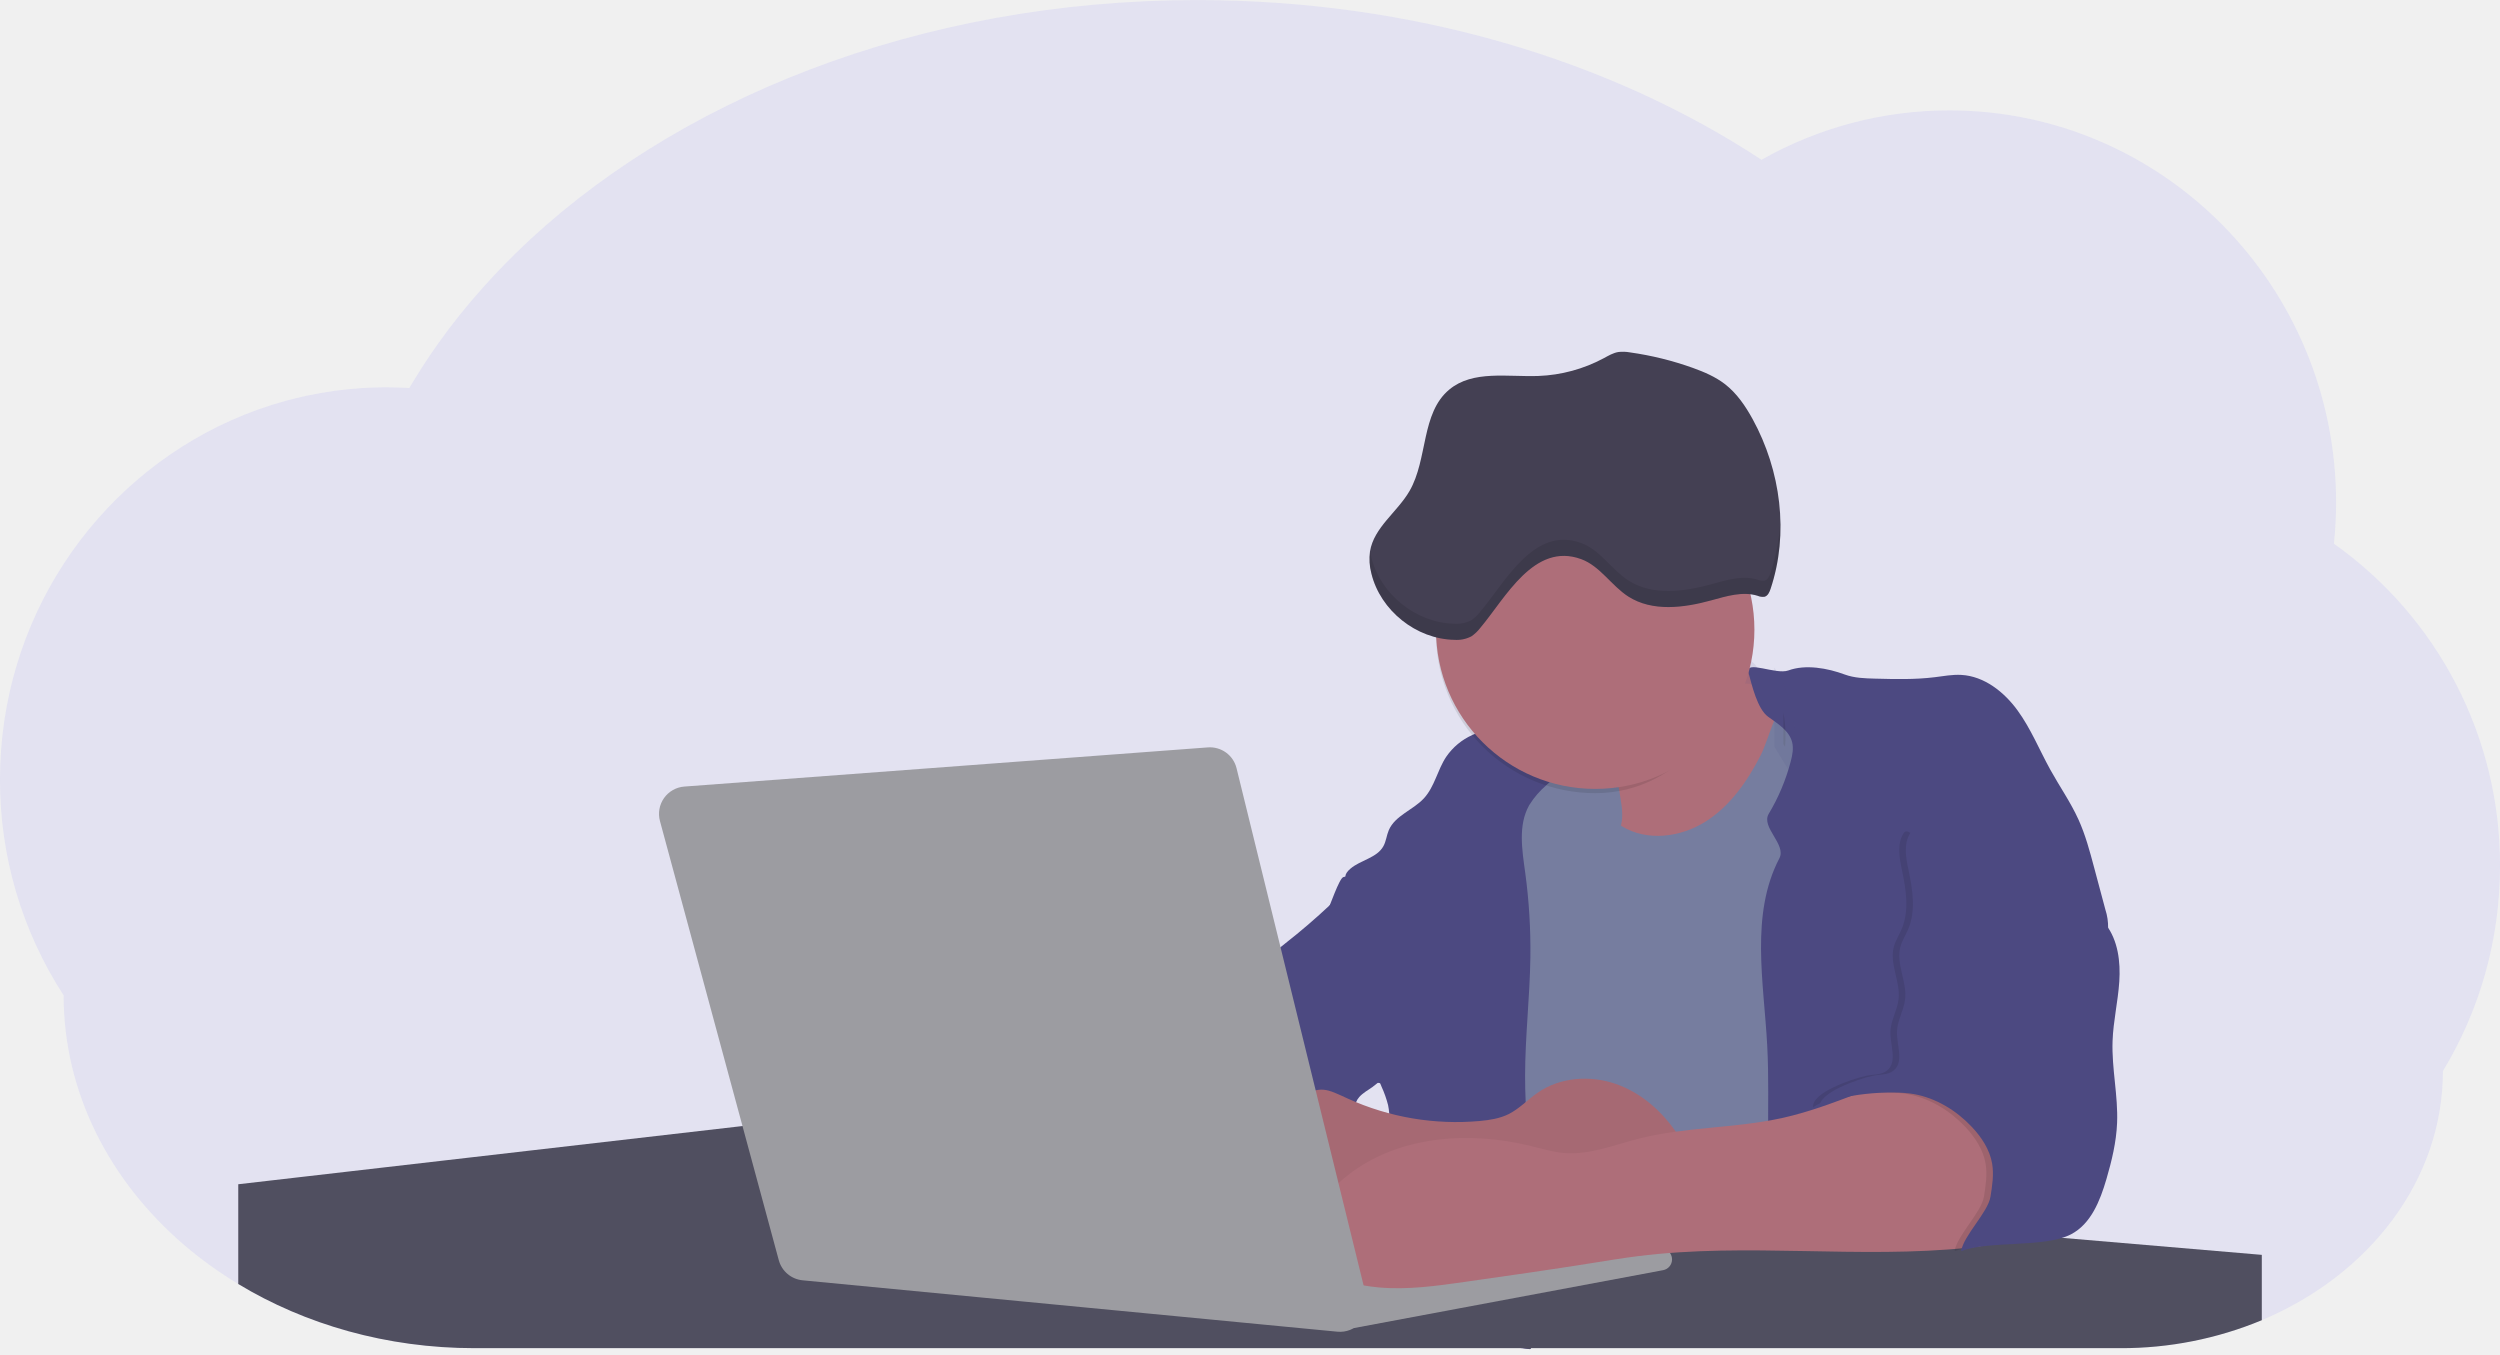
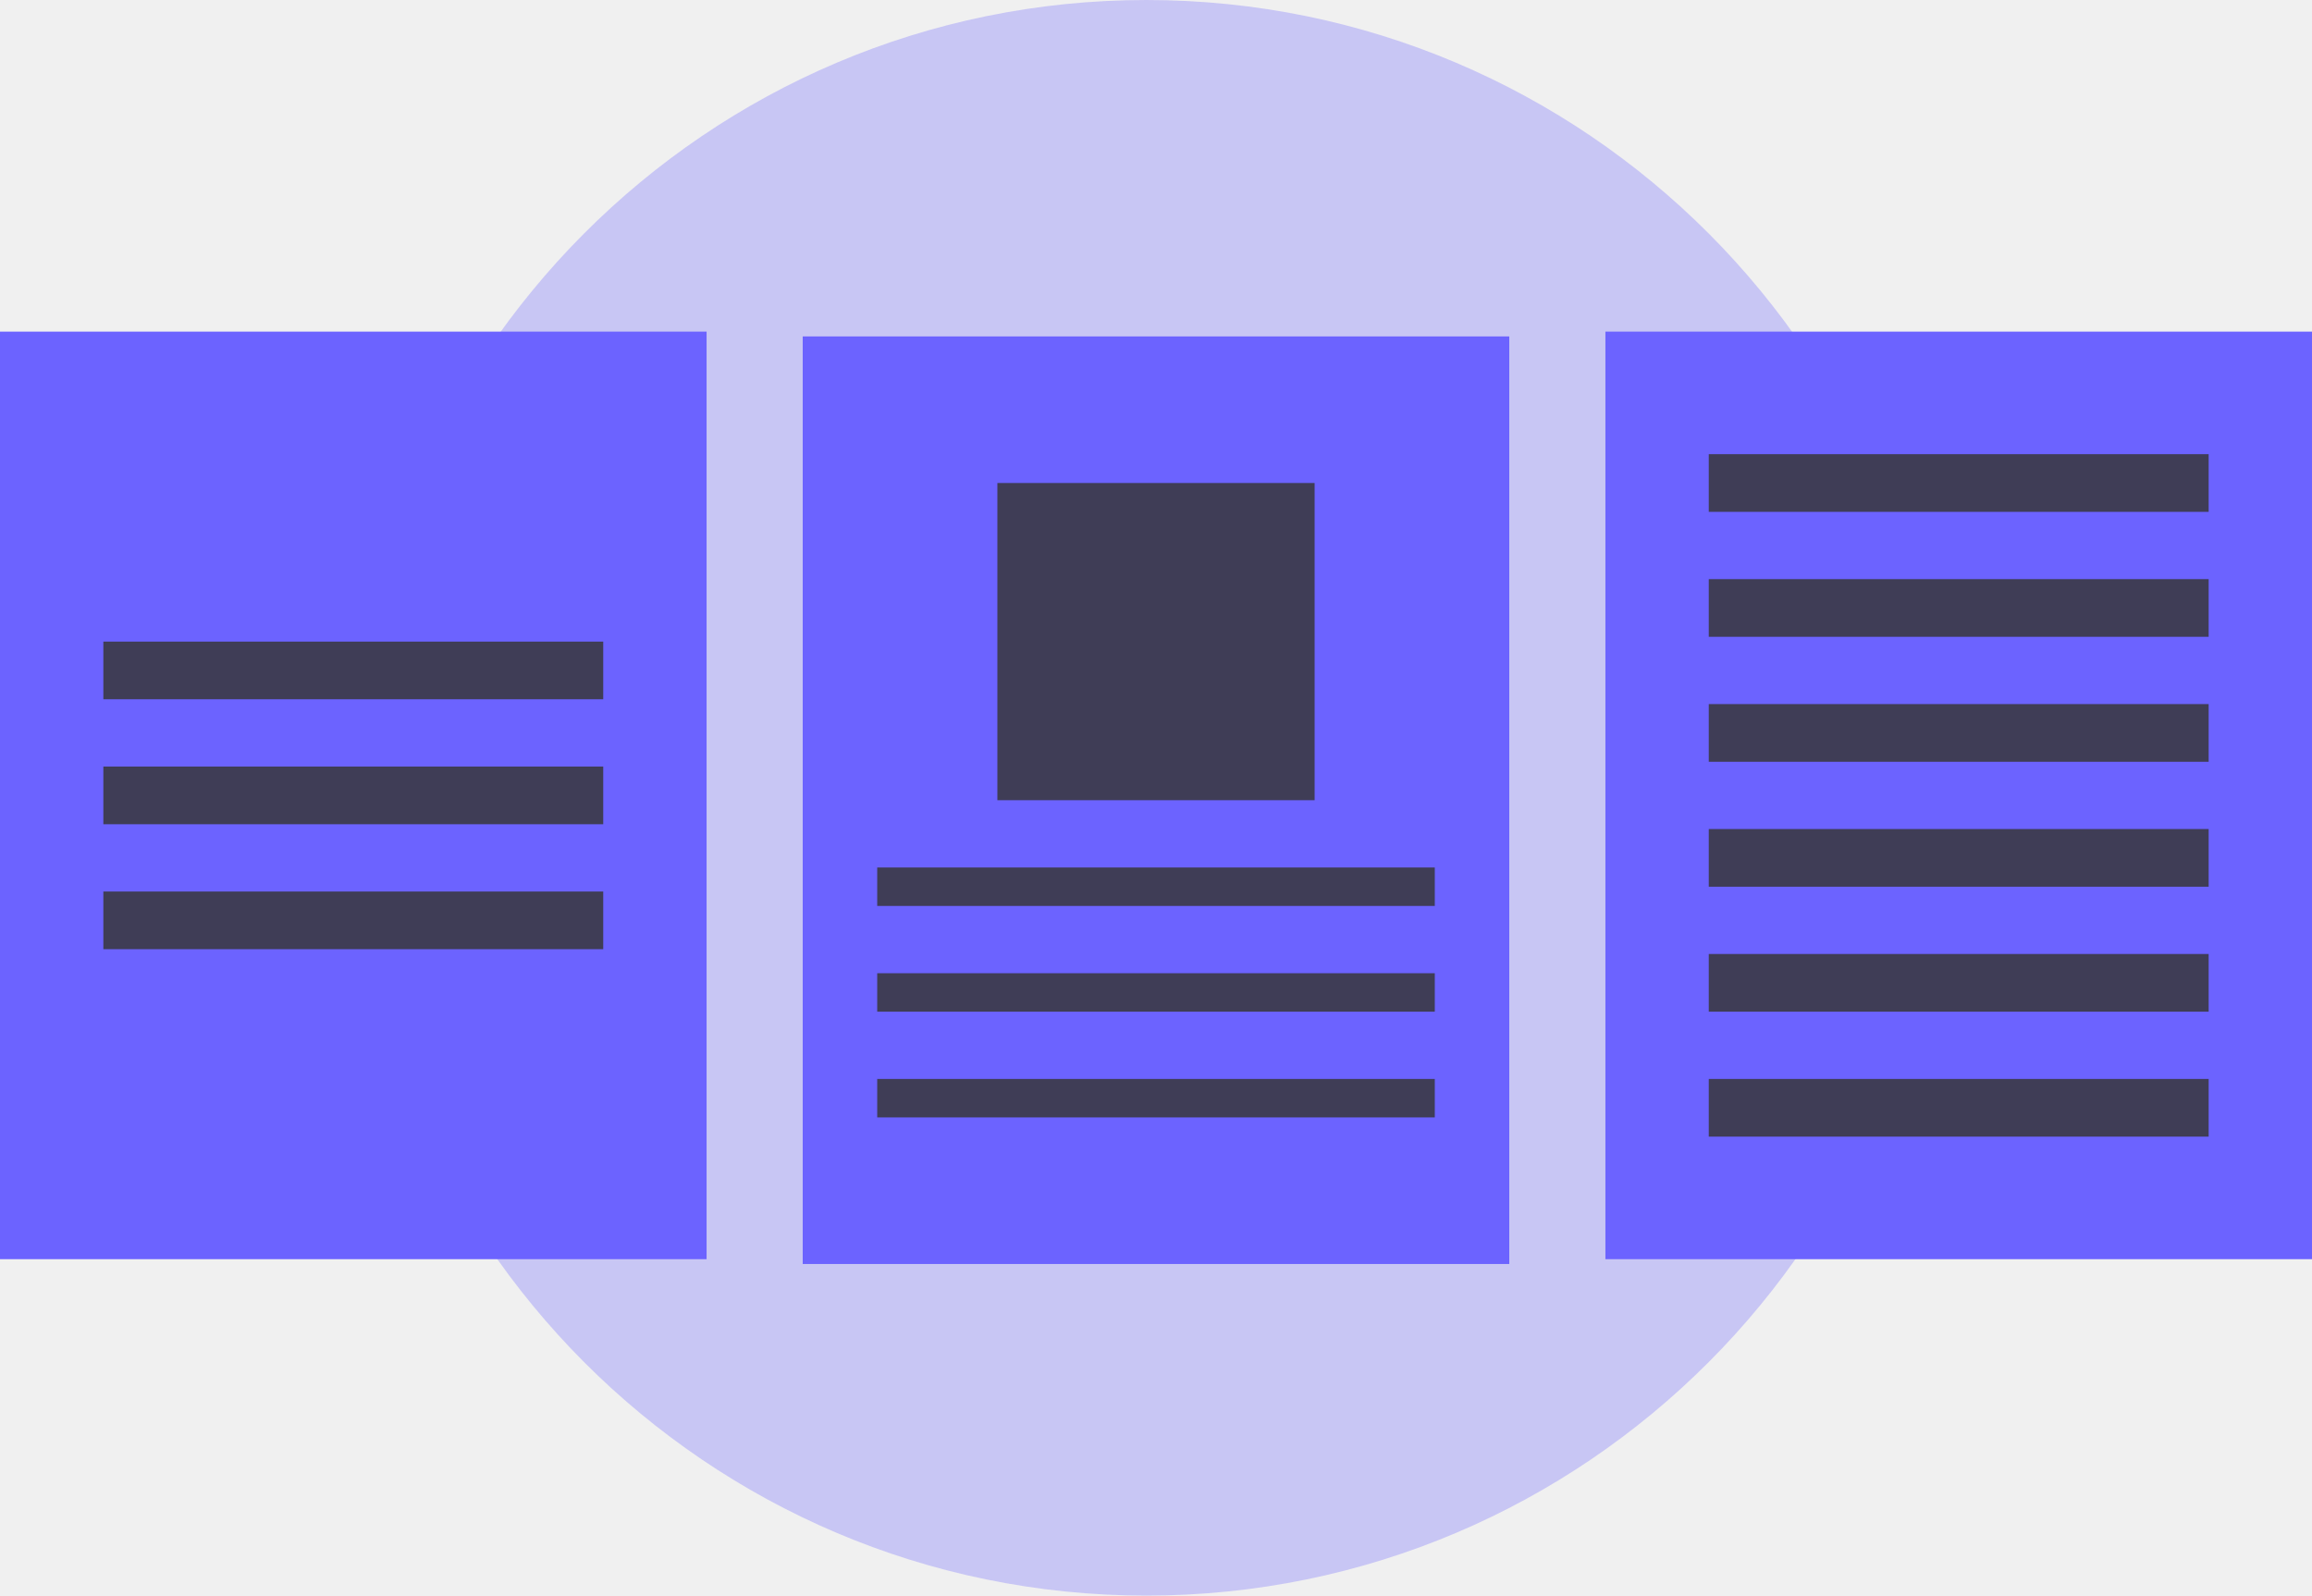
- <svg xmlns="http://www.w3.org/2000/svg" width="275" height="149" viewBox="0 0 275 149" fill="none">
-   <g clip-path="url(#clip0)">
-     <path opacity="0.1" d="M275 95.248C275.003 99.279 274.449 103.291 273.353 107.171C272.294 110.911 270.736 114.491 268.721 117.815C268.721 129.858 260.591 140.267 248.791 145.219C243.86 147.267 238.57 148.313 233.231 148.296H52.204C42.529 148.296 33.563 145.685 26.209 141.238C24.105 139.971 22.108 138.533 20.241 136.937C12.067 129.913 7 120.207 7 109.486C2.413 102.422 -0.019 94.177 0 85.755C0 68.12 10.43 52.957 25.373 46.262C27.357 45.373 29.407 44.641 31.505 44.07C32.247 43.868 32.997 43.687 33.755 43.526C35.776 43.096 37.825 42.815 39.887 42.685C40.632 42.639 41.382 42.612 42.135 42.606H42.548C43.38 42.606 44.204 42.635 45.024 42.683L45.293 42.226C45.623 41.675 45.962 41.129 46.308 40.589C46.933 39.605 47.588 38.635 48.274 37.68C48.992 36.672 49.741 35.68 50.522 34.704L50.721 34.464C51.164 33.913 51.615 33.368 52.077 32.829C53.519 31.148 55.042 29.518 56.644 27.938C73.978 10.947 101.135 0.01 131.664 0.01C155.418 0.01 177.132 6.632 193.765 17.575C200.065 14.009 207.183 12.138 214.423 12.144C237.918 12.144 256.971 31.464 256.971 55.296C256.968 56.804 256.888 58.31 256.731 59.81C262.394 63.819 267.011 69.132 270.19 75.299C273.37 81.467 275.02 88.309 275 95.248Z" fill="#6C63FF" />
-     <path d="M176.568 95.856C181.197 95.856 184.95 92.103 184.95 87.474C184.95 82.844 181.197 79.091 176.568 79.091C171.938 79.091 168.185 82.844 168.185 87.474C168.185 92.103 171.938 95.856 176.568 95.856Z" fill="#767D9F" />
-     <path d="M176.132 76.81C176.969 80.461 177.679 84.139 178.262 87.844C178.438 88.945 178.594 90.106 178.195 91.147C177.861 92.014 177.181 92.692 176.647 93.452C176.113 94.212 175.709 95.185 176.034 96.055C176.358 96.925 177.306 97.401 178.209 97.647C180.796 98.344 183.553 97.837 186.128 97.082C187.293 96.782 188.411 96.319 189.447 95.707C190.539 95.014 191.433 94.053 192.255 93.062C196.007 88.512 198.464 83.05 200.777 77.623C199.291 77.758 197.794 77.537 196.41 76.98C195.026 76.422 193.795 75.543 192.818 74.416C191.87 73.303 191.176 71.752 191.709 70.392C190.144 71.25 188.286 71.308 186.601 71.894C185.556 72.293 184.55 72.788 183.596 73.373C182.446 74.038 181.302 74.716 180.164 75.406C178.863 76.19 177.644 76.887 176.132 76.81Z" fill="#AE6E79" />
-     <path d="M193.663 83.103C192.195 85.962 190.284 88.709 187.555 90.411C184.827 92.113 181.154 92.575 178.421 90.892C177.074 90.07 176.055 88.82 174.88 87.767C173.704 86.714 172.235 85.812 170.656 85.95C168.916 86.101 167.553 87.459 166.387 88.76C164.618 90.736 162.908 92.796 161.656 95.135C159.252 99.63 158.683 104.885 158.788 109.981C158.894 115.077 159.632 120.147 159.649 125.243C159.673 131.512 158.61 137.731 157.536 143.906C167.416 142.69 177.308 145.349 187.209 146.356C193.546 147.007 199.93 146.993 206.3 146.976C207.421 146.976 208.613 146.947 209.546 146.327C210.116 145.911 210.577 145.363 210.889 144.731C211.769 143.108 212.122 141.257 212.368 139.428C212.99 134.808 213.009 130.13 213.026 125.466C213.07 114.168 213.11 102.829 211.675 91.62C211.322 88.863 210.87 86.091 209.812 83.512C208.755 80.933 207.029 78.56 204.615 77.178C203.065 76.288 199.471 74.74 197.644 75.637C195.594 76.637 194.647 81.19 193.663 83.103Z" fill="#767D9F" />
-     <path d="M194.394 115.007C194.022 108.036 192.505 100.596 195.733 94.409C196.527 92.889 193.68 90.993 194.56 89.522C195.634 87.728 196.448 85.791 196.978 83.769C197.161 83.075 197.308 82.339 197.135 81.642C196.815 80.37 195.558 79.613 194.49 78.839C193.313 77.983 192.707 75.375 192.327 73.964C191.947 72.553 195.349 74.252 196.716 73.75C198.615 73.055 201.029 73.493 202.923 74.197C203.981 74.587 205.13 74.62 206.257 74.649C208.447 74.707 210.644 74.762 212.817 74.493C213.793 74.37 214.772 74.185 215.752 74.24C218.255 74.382 220.43 76.094 221.911 78.118C223.392 80.142 224.334 82.5 225.548 84.692C226.56 86.519 227.767 88.245 228.63 90.147C229.394 91.829 229.877 93.637 230.356 95.435L231.589 100.048C231.805 100.708 231.907 101.4 231.892 102.094C231.829 102.832 231.502 103.519 231.171 104.176C229.916 106.608 228.412 108.903 226.683 111.024C224.089 114.204 220.94 117.072 219.399 120.88C218.798 122.363 218.464 123.94 218.159 125.512C216.928 131.8 216.053 138.152 215.539 144.538C212.73 143.239 209.785 142.254 206.76 141.603C205.251 141.281 203.727 141.04 202.192 140.882C200.849 140.743 199.115 141.007 197.837 140.642C195.697 140.034 195.462 136.416 195.137 134.522C194.618 131.505 194.514 128.435 194.495 125.387C194.471 121.921 194.579 118.462 194.394 115.007Z" fill="#4C4981" />
-     <path d="M147.411 101.971C148.423 107.74 149.539 113.526 151.738 118.947C151.683 119 151.628 119.048 151.572 119.096C151.378 119.262 151.176 119.418 150.964 119.577C150.471 119.923 149.93 120.216 149.522 120.668C149.367 120.841 149.245 121.041 149.161 121.257C149.086 121.426 149.047 121.609 149.047 121.795C149.047 121.98 149.086 122.163 149.161 122.332C148.015 122.839 146.683 122.683 145.397 122.635C144.289 122.594 143.214 122.635 142.325 123.243C141.089 124.094 140.716 125.728 140.517 127.214C140.443 127.756 140.38 128.298 140.327 128.841C140.276 129.346 140.234 129.853 140.202 130.361C140.093 132.041 140.078 133.726 140.156 135.409C140.169 135.716 140.186 136.024 140.207 136.332C136.279 136.238 132.7 134.19 129.313 132.2C128.539 131.745 127.741 131.267 127.238 130.517C126.775 129.78 126.579 128.907 126.683 128.043C126.683 127.921 126.704 127.803 126.721 127.678C126.829 126.965 127.014 126.265 127.272 125.591C128.331 122.722 129.893 120.065 131.885 117.743C132.745 116.738 133.714 115.755 134.116 114.493C134.291 113.942 134.356 113.358 134.534 112.81C135.332 110.435 138.212 109.313 139.197 107.007C139.438 106.457 139.548 105.853 139.846 105.325C140.115 104.885 140.461 104.498 140.868 104.183C141.043 104.036 141.226 103.894 141.406 103.752C143.095 102.429 144.723 101.03 146.289 99.558C146.58 99.284 146.869 99.006 147.154 98.726C147.116 99.814 147.202 100.903 147.411 101.971Z" fill="#4C4981" />
-     <path d="M171.635 84.909C171.289 85.274 170.914 85.618 170.546 85.959L170.447 86.048L170.058 86.409C169.351 87.019 168.739 87.731 168.243 88.522L168.202 88.589C166.976 90.784 167.43 93.486 167.772 95.978C168.195 99.085 168.386 102.218 168.341 105.353C168.279 109.68 167.769 113.978 167.76 118.3C167.76 119.281 167.781 120.26 167.825 121.24C167.894 122.834 168.015 124.425 168.159 126.017C168.315 127.762 168.503 129.505 168.678 131.248C168.817 132.596 168.95 133.942 169.06 135.288C169.115 135.986 169.168 136.68 169.212 137.377C169.262 138.195 169.303 139.014 169.327 139.832C169.344 140.351 169.353 140.868 169.353 141.387C169.353 141.683 169.353 141.976 169.353 142.269C169.353 142.832 169.338 143.393 169.308 143.952C169.276 144.671 169.227 145.393 169.161 146.115C169.087 146.901 168.954 147.76 168.402 148.312C168.368 148.346 168.332 148.377 168.296 148.409L167.517 148.312C162.148 147.67 156.728 147.573 151.339 148.024C151.457 147.211 151.565 146.401 151.671 145.586C151.719 145.202 151.767 144.815 151.813 144.428C151.866 143.986 151.916 143.543 151.964 143.101C152.019 142.62 152.07 142.139 152.118 141.659C152.243 140.42 152.353 139.18 152.447 137.94C152.587 136.131 152.692 134.318 152.765 132.502C152.8 131.635 152.827 130.768 152.846 129.899C152.874 128.822 152.886 127.744 152.885 126.666C152.885 125.618 152.876 124.568 152.858 123.517C152.858 123.171 152.844 122.824 152.815 122.481C152.794 122.171 152.752 121.864 152.688 121.56C152.509 120.86 152.268 120.178 151.966 119.522C151.914 119.397 151.863 119.281 151.813 119.149C151.784 119.084 151.757 119.017 151.731 118.952C153.116 117.719 154.101 116.067 155.048 114.442C156.584 111.824 158.156 109.091 158.414 106.067C158.671 103.043 157.168 99.647 154.279 98.724C153.493 98.483 152.661 98.416 151.851 98.274C151.087 98.139 149.493 97.834 148.608 97.286C148.128 97.78 147.647 98.264 147.166 98.74C147.195 98.014 147.373 97.302 147.688 96.647L148.029 96.663C148.001 96.586 147.988 96.505 147.991 96.423C147.991 96.166 148.168 95.875 148.548 95.553C149.68 94.591 151.462 94.377 152.176 93.077C152.474 92.536 152.524 91.892 152.765 91.325C153.454 89.707 155.435 89.111 156.628 87.817C157.82 86.524 158.118 84.692 159.082 83.25C159.802 82.197 160.801 81.364 161.966 80.846C162.063 80.8 162.161 80.755 162.26 80.714C164.255 79.861 166.625 79.666 168.692 79.671C169.495 79.671 171.577 79.695 172.596 80.101C172.762 80.16 172.913 80.252 173.041 80.373C174.128 81.555 172.438 84.053 171.635 84.909Z" fill="#4C4981" />
-     <path d="M147.769 96.478C149.626 95.919 151.576 95.735 153.504 95.936C155.433 96.137 157.303 96.719 159.005 97.649C160.736 98.611 162.288 99.952 163.24 101.683C164.671 104.279 164.608 107.409 164.507 110.373C164.457 111.856 164.392 113.392 163.738 114.724C162.981 116.264 161.553 117.322 160.096 118.188C159.184 118.77 158.184 119.202 157.135 119.469C155.519 119.82 153.841 119.522 152.214 119.228C150.445 118.901 148.546 118.507 147.317 117.19C146.596 116.425 146.202 115.433 145.812 114.462C145.253 113.059 144.692 111.659 144.13 110.26C143.156 107.829 142.827 105.808 144.113 103.44C144.697 102.361 145.411 101.351 145.988 100.264C146.276 99.712 147.31 96.62 147.769 96.478Z" fill="#4C4981" />
-     <path d="M248.798 138.034V145.221C243.867 147.27 238.578 148.316 233.238 148.298H168.409C168.375 148.332 168.339 148.363 168.303 148.394L167.524 148.298H52.204C42.529 148.298 33.563 145.687 26.209 141.24V130.267L81.671 123.865H81.714L114.012 126.601L122.37 127.322L126.712 127.69L135.697 128.452L140.32 128.844L147.051 129.416L147.998 129.495L152.849 129.906L159.43 130.447L168.685 131.231L184.113 132.541L194.966 133.461L212.789 134.974L216.178 135.26L216.543 135.291L216.861 135.317L221.337 135.697L226.25 136.115L226.82 136.163L248.798 138.034Z" fill="#504F60" />
-     <path d="M183.654 137.769L114.149 125.906L111.454 139.534L143.315 143.349L153.125 144.577L180.111 139.262L183.654 137.769Z" fill="#9C9CA1" />
-     <path d="M147.676 143.894L182.498 137.349C182.672 137.315 182.851 137.321 183.023 137.365C183.195 137.409 183.355 137.491 183.491 137.604C183.628 137.717 183.737 137.86 183.812 138.02C183.888 138.181 183.926 138.356 183.925 138.534C183.926 138.815 183.828 139.088 183.649 139.304C183.469 139.521 183.219 139.668 182.942 139.719L148.935 146.087L147.676 143.894Z" fill="#9C9CA1" />
-     <path d="M162.781 123.31C163.865 123.209 164.964 123.039 165.94 122.558C167.142 121.959 168.077 120.928 169.19 120.168C171.637 118.486 174.911 118.26 177.716 119.226C180.522 120.192 182.863 122.262 184.502 124.733C185.591 126.38 186.409 128.481 185.639 130.298C185.375 130.854 185.043 131.374 184.649 131.846L182.644 134.466C182.263 135.017 181.805 135.51 181.284 135.93C180.534 136.476 179.601 136.7 178.683 136.834C176.243 137.19 173.759 136.988 171.3 137.152C167.077 137.433 162.952 138.793 158.719 138.748C156.286 138.721 153.885 138.231 151.507 137.74L140.985 135.577C139.154 135.202 137.084 134.654 136.221 132.993C135.834 132.245 135.762 131.38 135.716 130.539C135.591 128.221 135.716 125.644 137.322 123.974C138.832 122.406 141.219 121.911 143.022 120.752C145.228 119.332 145.957 119.791 148.284 120.858C152.823 122.914 157.818 123.759 162.781 123.31Z" fill="#AE6E79" />
-     <path opacity="0.05" d="M162.781 123.31C163.865 123.209 164.964 123.039 165.94 122.558C167.142 121.959 168.077 120.928 169.19 120.168C171.637 118.486 174.911 118.26 177.716 119.226C180.522 120.192 182.863 122.262 184.502 124.733C185.591 126.38 186.409 128.481 185.639 130.298C185.375 130.854 185.043 131.374 184.649 131.846L182.644 134.466C182.263 135.017 181.805 135.51 181.284 135.93C180.534 136.476 179.601 136.7 178.683 136.834C176.243 137.19 173.759 136.988 171.3 137.152C167.077 137.433 162.952 138.793 158.719 138.748C156.286 138.721 153.885 138.231 151.507 137.74L140.985 135.577C139.154 135.202 137.084 134.654 136.221 132.993C135.834 132.245 135.762 131.38 135.716 130.539C135.591 128.221 135.716 125.644 137.322 123.974C138.832 122.406 141.219 121.911 143.022 120.752C145.228 119.332 145.957 119.791 148.284 120.858C152.823 122.914 157.818 123.759 162.781 123.31Z" fill="black" />
-     <path d="M205.034 120.014C202.082 121.156 199.113 122.303 196.022 122.983C190.839 124.125 185.416 123.945 180.274 125.25C177.558 125.942 174.858 127.058 172.067 126.832C170.82 126.731 169.615 126.351 168.401 126.063C161.582 124.38 153.829 124.926 148.291 129.252C146.397 130.731 144.846 132.575 143.44 134.541C143.139 134.966 142.936 135.452 142.844 135.964C142.753 136.476 142.776 137.003 142.912 137.505C143.048 138.008 143.293 138.474 143.629 138.871C143.966 139.268 144.387 139.585 144.861 139.801C147.014 140.791 149.322 141.406 151.683 141.62C154.839 141.899 158.01 141.452 161.149 141.005C165.808 140.344 170.469 139.68 175.115 138.938C176.784 138.671 178.452 138.394 180.13 138.183C192.204 136.656 204.498 138.512 216.603 137.238C217.827 137.108 219.072 136.94 220.185 136.418C223.002 135.096 224.397 131.611 223.815 128.548C223.233 125.486 220.988 122.94 218.286 121.377C216.022 120.063 213.579 119.531 211.058 118.974C208.716 118.428 207.288 119.149 205.034 120.014Z" fill="#AE6E79" />
-     <path opacity="0.1" d="M230.93 101.707C232.262 103.452 232.546 105.793 232.401 107.978C232.257 110.164 231.738 112.325 231.661 114.519C231.555 117.529 232.281 120.529 232.159 123.529C232.072 125.627 231.575 127.685 230.986 129.7C230.291 132.077 229.286 134.632 227.091 135.774C224.178 137.291 218.067 136.438 215.002 137.625C215.281 135.887 217.954 133.37 218.233 131.632C218.425 130.43 218.62 129.195 218.413 127.99C218.149 126.454 217.248 125.091 216.178 123.957C214.476 122.152 212.255 120.793 209.815 120.351C207.375 119.909 201.401 120.272 199.45 121.813C199.209 120.221 203.68 118.688 205.252 118.344C206.036 118.168 206.935 118.267 207.563 117.769C208.764 116.827 207.892 114.95 207.95 113.442C207.995 112.24 208.697 111.139 208.839 109.938C209.079 108.014 207.825 106.055 208.317 104.168C208.5 103.471 208.906 102.858 209.187 102.195C210.043 100.164 209.668 97.846 209.212 95.688C208.928 94.332 208.651 92.803 209.406 91.647C210.106 90.567 212.091 94.411 213.363 94.233C217.563 93.644 221.363 90.531 224.755 93.079C226.483 94.377 226.709 95.724 227.399 97.577C228.07 99.341 229.808 100.245 230.93 101.707Z" fill="black" />
-     <path d="M231.651 101.707C232.983 103.452 233.267 105.793 233.122 107.978C232.978 110.163 232.459 112.325 232.382 114.519C232.276 117.529 233.002 120.529 232.88 123.529C232.793 125.627 232.296 127.685 231.707 129.7C231.012 132.077 230.007 134.632 227.812 135.774C224.899 137.291 218.788 136.438 215.723 137.625C216.002 135.887 218.675 133.37 218.954 131.632C219.146 130.43 219.341 129.195 219.134 127.99C218.87 126.454 217.969 125.091 216.899 123.957C215.197 122.151 212.976 120.793 210.536 120.351C208.096 119.909 202.122 120.272 200.17 121.813C199.93 120.221 204.401 118.688 205.973 118.344C206.757 118.168 207.656 118.267 208.283 117.769C209.485 116.827 208.613 114.95 208.67 113.442C208.716 112.24 209.418 111.139 209.56 109.938C209.8 108.014 208.545 106.055 209.038 104.168C209.221 103.471 209.627 102.858 209.908 102.195C210.764 100.163 210.389 97.846 209.932 95.688C209.649 94.332 209.372 92.803 210.127 91.647C210.827 90.567 212.195 90.159 213.466 89.978C217.724 89.403 222.038 90.516 225.485 93.079C227.214 94.377 227.44 95.724 228.13 97.577C228.791 99.341 230.529 100.245 231.651 101.707Z" fill="#4C4981" />
-     <path d="M72.596 90.317L85.666 138.62C85.826 139.212 86.163 139.741 86.632 140.136C87.1 140.532 87.678 140.775 88.288 140.834L147.115 146.486C147.595 146.532 148.078 146.462 148.525 146.283C148.973 146.104 149.37 145.821 149.685 145.456C150 145.092 150.223 144.657 150.336 144.189C150.448 143.721 150.447 143.232 150.332 142.764L136.019 84.5C135.849 83.807 135.439 83.198 134.861 82.779C134.284 82.361 133.577 82.16 132.865 82.214L75.272 86.522C74.829 86.556 74.4 86.687 74.015 86.907C73.629 87.126 73.297 87.428 73.041 87.79C72.786 88.153 72.613 88.567 72.536 89.004C72.46 89.441 72.48 89.889 72.596 90.317Z" fill="#9C9CA1" />
-     <path opacity="0.1" d="M192.832 73.781V74.772L191.418 74.635L188.76 71.875C188.76 71.875 192.873 72.796 192.832 73.781Z" fill="black" stroke="#4C4981" stroke-miterlimit="10" />
-     <path opacity="0.1" d="M196.666 83.627L195.676 81.993V75.399C197.635 79.038 196.666 83.627 196.666 83.627Z" fill="black" stroke="#4C4981" stroke-miterlimit="10" />
-     <path opacity="0.1" d="M191.762 68.26C191.762 77.93 185.144 87.25 175.473 87.25C170.829 87.25 166.375 85.405 163.091 82.121C159.806 78.837 157.961 74.382 157.961 69.738C157.961 65.094 159.806 60.639 163.091 57.355C166.375 54.071 170.829 52.226 175.473 52.226C185.144 52.236 191.762 58.587 191.762 68.26Z" fill="black" />
-     <path d="M175.473 86.779C185.145 86.779 192.985 78.938 192.985 69.267C192.985 59.595 185.145 51.755 175.473 51.755C165.802 51.755 157.961 59.595 157.961 69.267C157.961 78.938 165.802 86.779 175.473 86.779Z" fill="#AE6E79" />
-     <path d="M173.935 61.507C176.019 62.274 177.253 64.428 179.123 65.627C181.767 67.31 185.209 66.875 188.229 66.043C189.911 65.584 191.671 65.024 193.327 65.534C193.571 65.642 193.839 65.68 194.104 65.644C194.464 65.541 194.642 65.142 194.76 64.786C196.808 58.68 195.887 51.764 192.796 46.115C191.998 44.659 191.041 43.25 189.724 42.238C188.685 41.442 187.464 40.921 186.233 40.476C183.984 39.668 181.658 39.094 179.291 38.762C178.873 38.686 178.446 38.672 178.024 38.721C177.445 38.815 176.926 39.127 176.409 39.406C174.195 40.593 171.741 41.26 169.231 41.356C165.866 41.483 162.019 40.69 159.426 42.849C156.301 45.438 157.079 50.488 155.053 54.002C153.712 56.327 151.125 58.014 150.7 60.661C150.589 61.47 150.64 62.293 150.851 63.082C151.842 67.154 155.784 70.308 159.986 70.382C160.631 70.431 161.277 70.299 161.851 70C162.227 69.743 162.559 69.428 162.834 69.065C165.587 65.805 168.736 59.594 173.935 61.507Z" fill="#444053" />
-     <path opacity="0.1" d="M194.76 63.014C194.642 63.37 194.464 63.769 194.103 63.873C193.839 63.908 193.571 63.87 193.327 63.762C191.671 63.252 189.902 63.812 188.231 64.272C185.209 65.103 181.76 65.548 179.125 63.856C177.252 62.654 176.022 60.49 173.935 59.736C168.736 57.812 165.587 64.034 162.827 67.293C162.552 67.656 162.22 67.972 161.844 68.228C161.27 68.527 160.624 68.66 159.978 68.611C155.791 68.536 151.846 65.382 150.844 61.31C150.789 61.07 150.74 60.829 150.704 60.589C150.704 60.611 150.704 60.63 150.692 60.651C150.582 61.46 150.633 62.283 150.844 63.072C151.834 67.144 155.779 70.298 159.978 70.373C160.624 70.422 161.27 70.289 161.844 69.99C162.22 69.734 162.552 69.418 162.827 69.055C165.587 65.796 168.736 59.584 173.935 61.498C176.022 62.264 177.252 64.418 179.125 65.618C181.769 67.3 185.209 66.865 188.231 66.034C189.914 65.575 191.671 65.014 193.327 65.524C193.571 65.632 193.839 65.67 194.103 65.635C194.464 65.531 194.642 65.132 194.76 64.776C195.586 62.278 195.951 59.651 195.837 57.022C195.766 59.06 195.403 61.079 194.76 63.014Z" fill="black" />
-   </g>
-   <defs>
-     <clipPath id="clip0">
-       <rect width="275" height="148.394" fill="white" />
-     </clipPath>
-   </defs>
+ <svg xmlns="http://www.w3.org/2000/svg" width="481" height="332" viewBox="0 0 481 332" fill="none">
+   <path opacity="0.3" d="M238.5 332C329.903 332 404 257.679 404 166C404 74.321 329.903 0 238.5 0C147.097 0 73 74.321 73 166C73 257.679 147.097 332 238.5 332Z" fill="#6C63FF" />
+   <path d="M314 70H167V263H314V70Z" fill="#6C63FF" />
+   <path d="M273.5 100.5H207.5V166.5H273.5V100.5Z" fill="#3F3D56" />
+   <path d="M298.5 180.5H182.5V188.5H298.5V180.5Z" fill="#3F3D56" />
+   <path d="M298.5 202.5H182.5V210.5H298.5V202.5Z" fill="#3F3D56" />
+   <path d="M298.5 224.5H182.5V232.5H298.5V224.5Z" fill="#3F3D56" />
+   <path d="M147 69H0V262H147V69Z" fill="#6C63FF" />
+   <path d="M125.5 133.5H21.5V145.5H125.5V133.5Z" fill="#3F3D56" />
+   <path d="M125.5 159.5H21.5V171.5H125.5V159.5Z" fill="#3F3D56" />
+   <path d="M125.5 185.5H21.5V197.5H125.5V185.5Z" fill="#3F3D56" />
+   <path d="M481 69H334V262H481V69Z" fill="#6C63FF" />
+   <path d="M459.5 94.5H355.5V106.5H459.5V94.5Z" fill="#3F3D56" />
+   <path d="M459.5 120.5H355.5V132.5H459.5V120.5Z" fill="#3F3D56" />
+   <path d="M459.5 146.5H355.5V158.5H459.5V146.5Z" fill="#3F3D56" />
+   <path d="M459.5 172.5H355.5V184.5H459.5V172.5Z" fill="#3F3D56" />
+   <path d="M459.5 198.5H355.5V210.5H459.5V198.5Z" fill="#3F3D56" />
+   <path d="M459.5 224.5H355.5V236.5H459.5V224.5Z" fill="#3F3D56" />
</svg>
